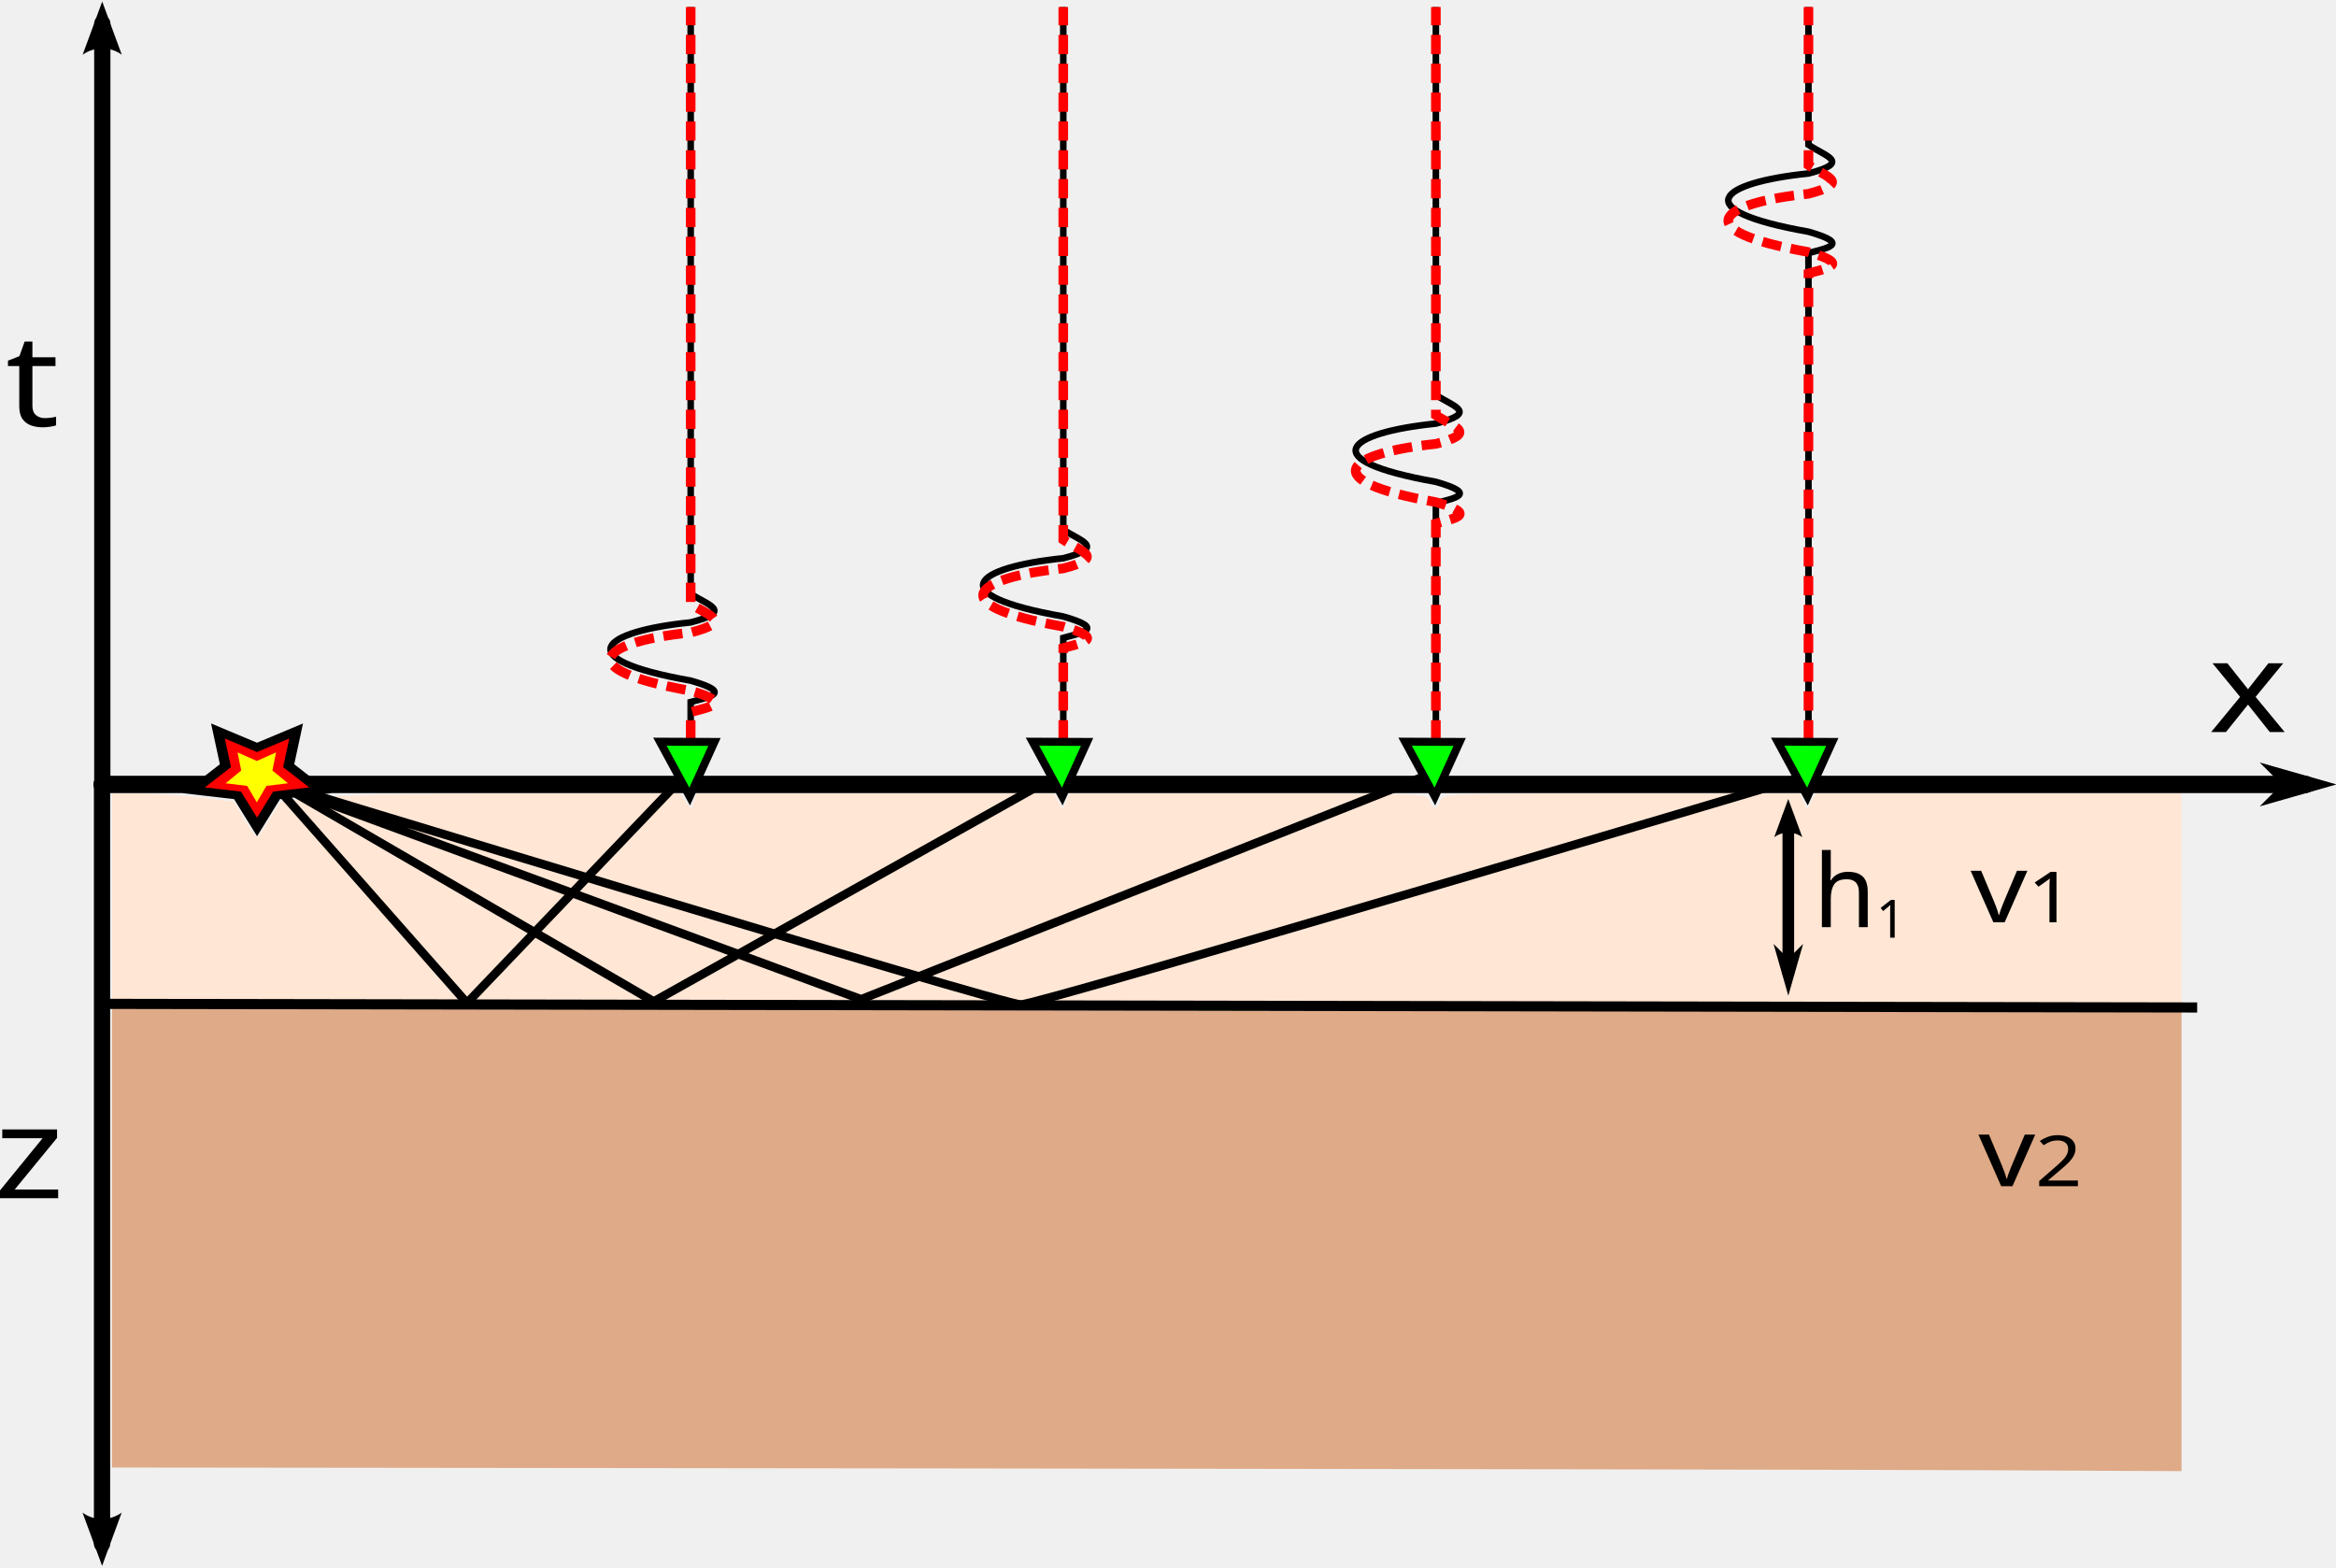
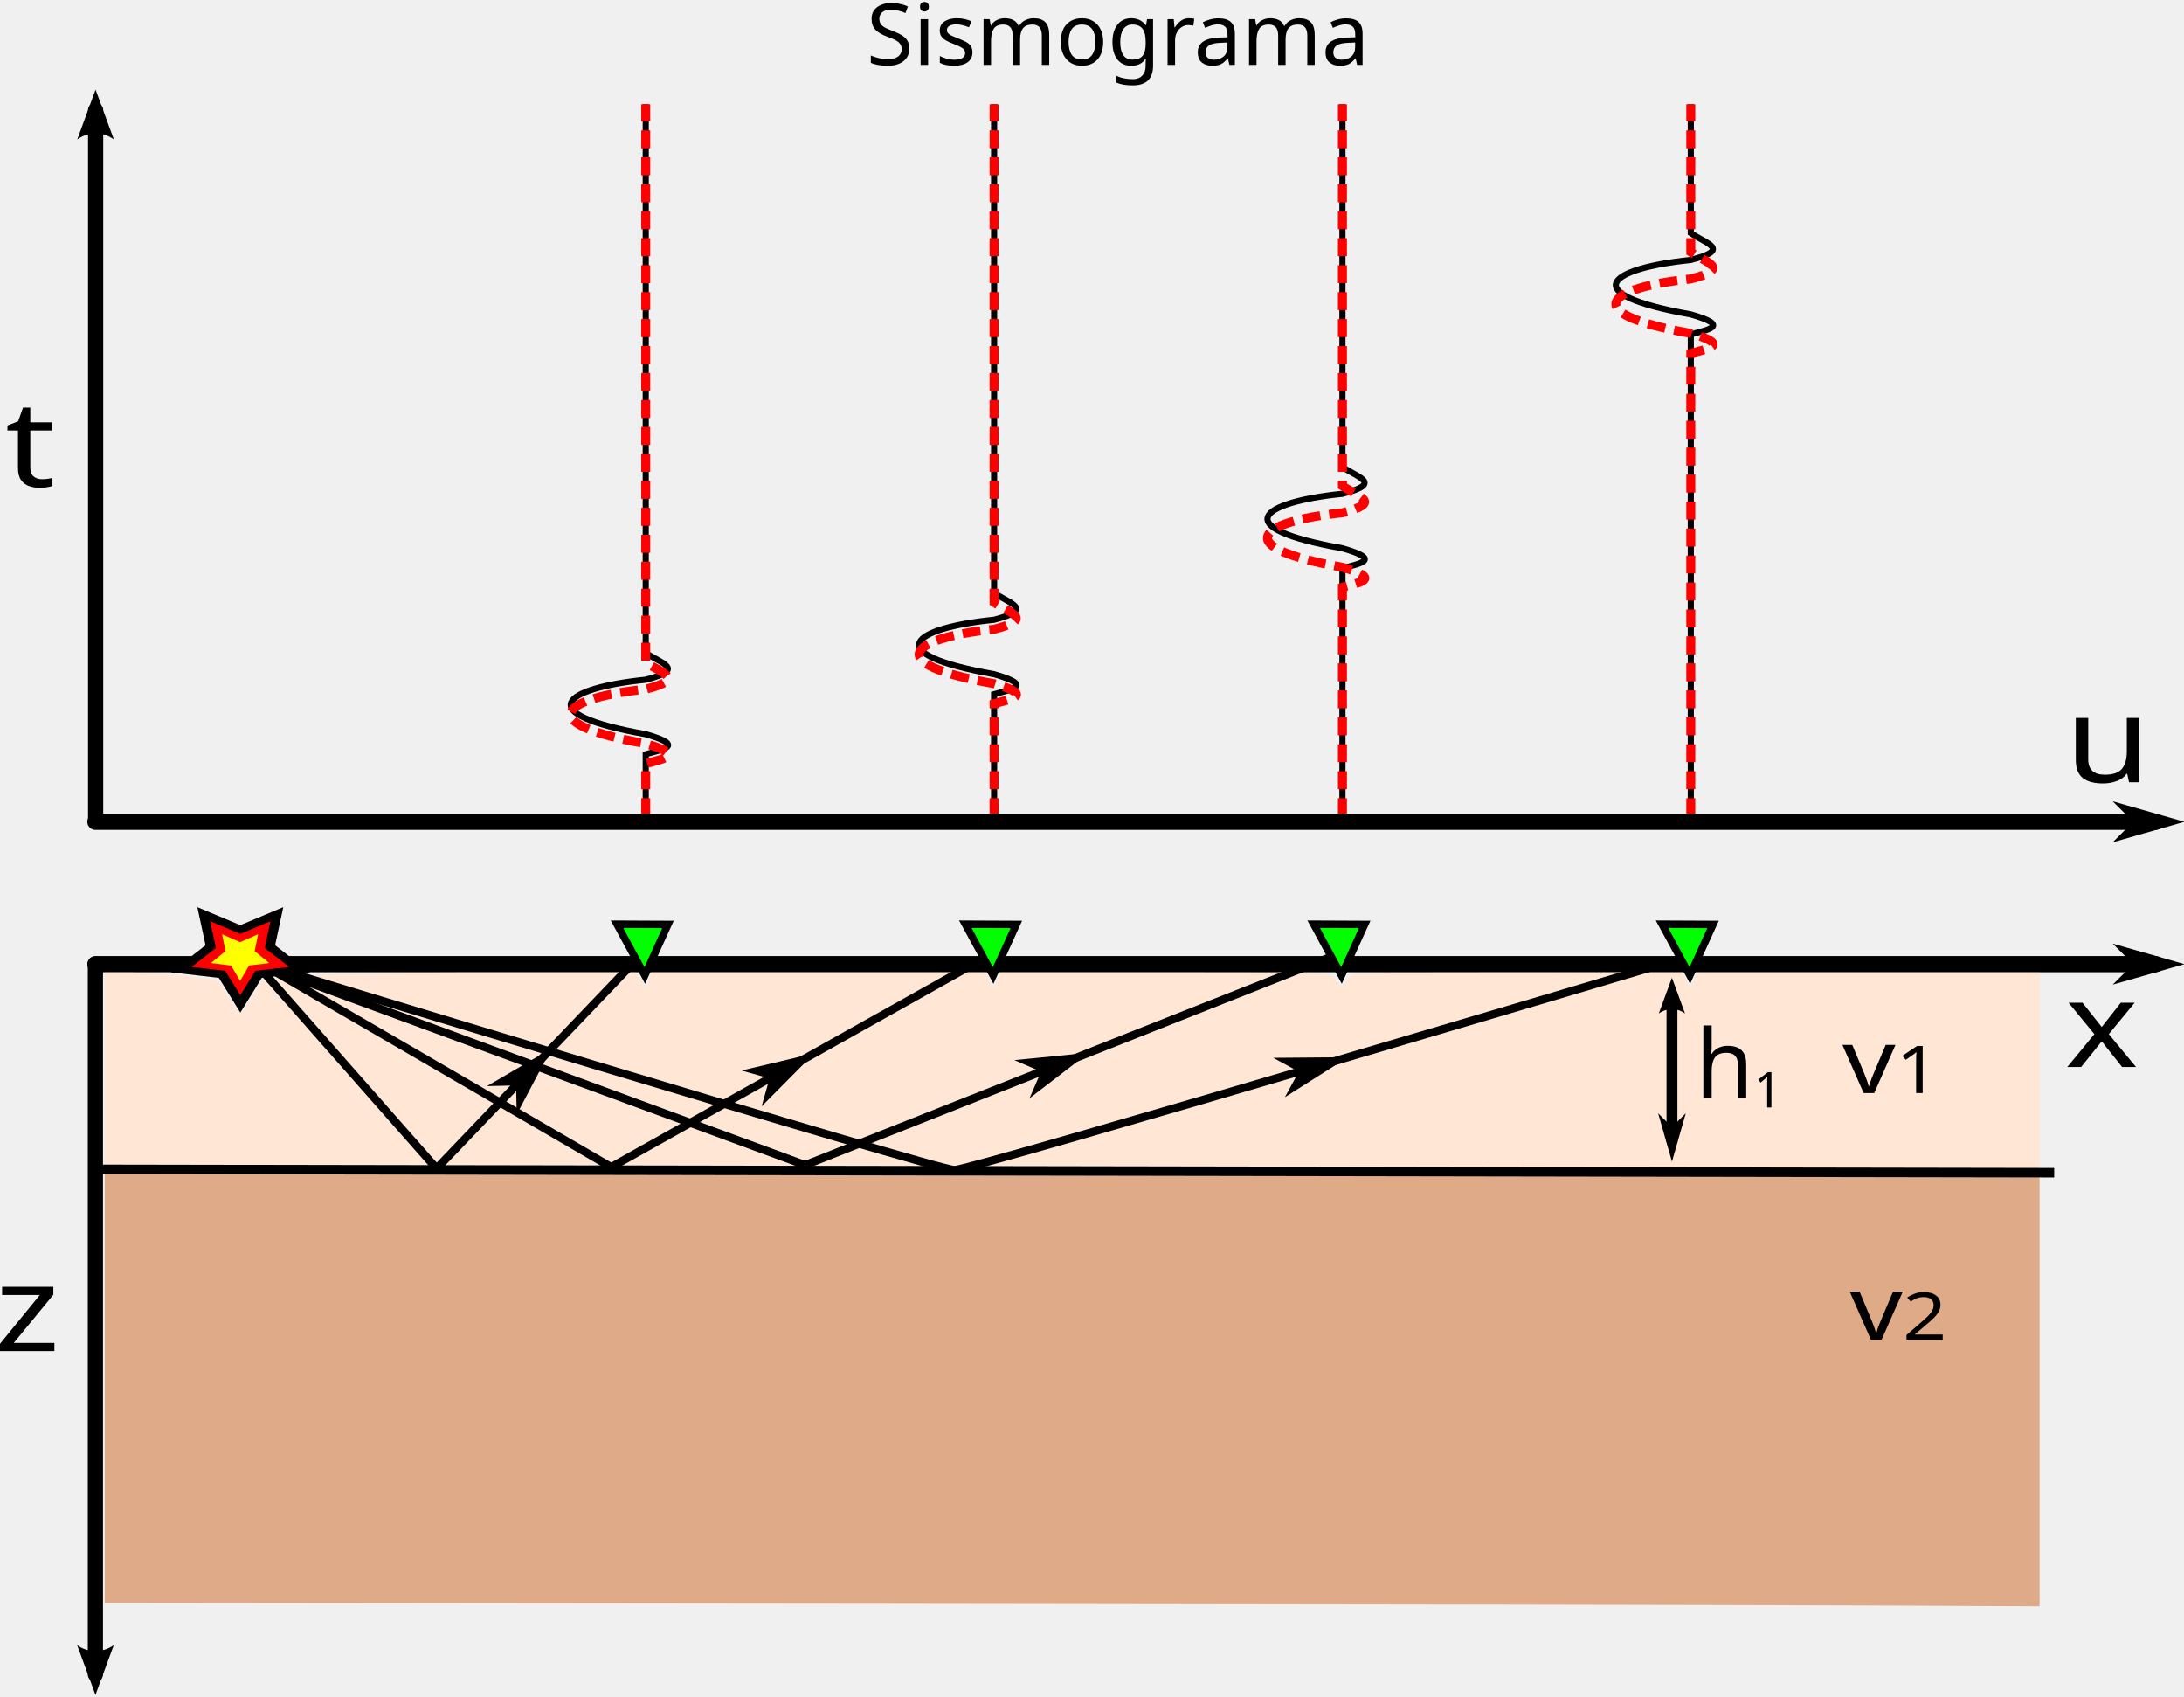
- <svg xmlns="http://www.w3.org/2000/svg" width="460.362" height="308.872" id="svg2" version="1.1">
+ <svg xmlns="http://www.w3.org/2000/svg" width="460.362" height="357.462" id="svg2" version="1.1">
  <defs id="defs4">
+     <marker orient="auto" refY="0" refX="0" id="Arrow1Mstart" style="overflow:visible">
+       <path id="path3875" d="M 0,0 5,-5 -12.5,0 5,5 0,0 z" style="fill-rule:evenodd;stroke:#000000;stroke-width:1pt;marker-start:none" transform="matrix(0.4,0,0,0.4,4,0)" />
+     </marker>
+     <marker orient="auto" refY="0" refX="0" id="Arrow1Mend" style="overflow:visible">
+       <path id="path3878" d="M 0,0 5,-5 -12.5,0 5,5 0,0 z" style="fill-rule:evenodd;stroke:#000000;stroke-width:1pt;marker-start:none" transform="matrix(-0.4,0,0,-0.4,-4,0)" />
+     </marker>
    <marker orient="auto" refY="0" refX="0" id="Arrow1Send" style="overflow:visible">
      <path id="path3776" d="M 0,0 5,-5 -12.5,0 5,5 0,0 z" style="fill-rule:evenodd;stroke:#000000;stroke-width:1pt;marker-start:none" transform="matrix(-0.2,0,0,-0.2,-1.2,0)" />
    </marker>
    <marker orient="auto" refY="0" refX="0" id="Arrow2Sstart" style="overflow:visible">
      <path id="path3791" style="font-size:12px;fill-rule:evenodd;stroke-width:0.625;stroke-linejoin:round" d="M 8.719,4.034 -2.207,0.016 8.719,-4.002 c -1.745,2.372 -1.735,5.617 -6e-7,8.035 z" transform="matrix(0.3,0,0,0.3,-0.69,0)" />
    </marker>
    <marker orient="auto" refY="0" refX="0" id="Arrow2Sstart-1" style="overflow:visible">
      <path id="path3791-2" style="font-size:12px;fill-rule:evenodd;stroke-width:0.625;stroke-linejoin:round" d="M 8.719,4.034 -2.207,0.016 8.719,-4.002 c -1.745,2.372 -1.735,5.617 -6e-7,8.035 z" transform="matrix(0.3,0,0,0.3,-0.69,0)" />
    </marker>
+     <marker orient="auto" refY="0" refX="0" id="Arrow1Send-9" style="overflow:visible">
+       <path id="path3776-3" d="M 0,0 5,-5 -12.5,0 5,5 0,0 z" style="fill-rule:evenodd;stroke:#000000;stroke-width:1pt;marker-start:none" transform="matrix(-0.2,0,0,-0.2,-1.2,0)" />
+     </marker>
  </defs>
-   <g id="layer1" transform="translate(-145.7143,-26.68184)">
-     <path style="fill:none;stroke:#000000;stroke-width:1.294;stroke-linecap:butt;stroke-linejoin:miter;stroke-miterlimit:4;stroke-opacity:1;stroke-dasharray:none" d="m 281.829,178.082 0,-13.059 c 3.31,-0.95 8.702,-1.741 0,-4.213 -24.345,-4.309 -17.507,-9.699 0,-11.476 8.619,-2.22 3.264,-3.4 0,-5.658 l 0,-115.605" id="path4136-7" />
-     <path style="fill:none;stroke:#000000;stroke-width:1.294;stroke-linecap:butt;stroke-linejoin:miter;stroke-miterlimit:4;stroke-opacity:1;stroke-dasharray:none" d="m 355.257,178.082 0,-25.697 c 3.31,-0.95 8.702,-1.741 0,-4.213 -24.345,-4.309 -17.507,-9.699 0,-11.476 8.619,-2.22 3.264,-3.4 0,-5.658 l 0,-102.967" id="path4136-7-0" />
-     <path style="fill:none;stroke:#000000;stroke-width:1.294;stroke-linecap:butt;stroke-linejoin:miter;stroke-miterlimit:4;stroke-opacity:1;stroke-dasharray:none" d="m 428.685,178.082 0,-52.236 c 3.31,-0.95 8.702,-1.741 0,-4.213 -24.345,-4.309 -17.507,-9.699 0,-11.476 8.619,-2.22 3.264,-3.4 0,-5.658 l 0,-76.428" id="path4136-7-0-6" />
-     <path style="fill:none;stroke:#000000;stroke-width:1.294;stroke-linecap:butt;stroke-linejoin:miter;stroke-miterlimit:4;stroke-opacity:1;stroke-dasharray:none" d="m 502.113,178.082 0,-101.522 c 3.31,-0.95 8.702,-1.741 0,-4.213 -24.345,-4.309 -17.507,-9.699 0,-11.476 8.619,-2.22 3.264,-3.4 0,-5.658 l 0,-27.142" id="path4136-7-0-6-3" />
+   <g id="layer1" transform="translate(-145.7143,21.9083)">
+     <path style="fill:none;stroke:#000000;stroke-width:1.294;stroke-linecap:butt;stroke-linejoin:miter;stroke-miterlimit:4;stroke-opacity:1;stroke-dasharray:none" d="m 281.829,150.082 0,-13.059 c 3.31,-0.95 8.702,-1.741 0,-4.213 -24.345,-4.309 -17.507,-9.699 0,-11.476 8.619,-2.22 3.264,-3.4 0,-5.658 l 0,-115.605" id="path4136-7" />
+     <path style="fill:none;stroke:#000000;stroke-width:1.294;stroke-linecap:butt;stroke-linejoin:miter;stroke-miterlimit:4;stroke-opacity:1;stroke-dasharray:none" d="m 355.257,150.082 0,-25.697 c 3.31,-0.95 8.702,-1.741 0,-4.213 -24.345,-4.309 -17.507,-9.699 0,-11.476 8.619,-2.22 3.264,-3.4 0,-5.658 l 0,-102.967" id="path4136-7-0" />
+     <path style="fill:none;stroke:#000000;stroke-width:1.294;stroke-linecap:butt;stroke-linejoin:miter;stroke-miterlimit:4;stroke-opacity:1;stroke-dasharray:none" d="m 428.685,150.082 0,-52.236 c 3.31,-0.95 8.702,-1.741 0,-4.213 -24.345,-4.309 -17.507,-9.699 0,-11.476 8.619,-2.22 3.264,-3.4 0,-5.658 l 0,-76.428" id="path4136-7-0-6" />
+     <path style="fill:none;stroke:#000000;stroke-width:1.294;stroke-linecap:butt;stroke-linejoin:miter;stroke-miterlimit:4;stroke-opacity:1;stroke-dasharray:none" d="m 502.113,150.082 0,-101.522 c 3.31,-0.95 8.702,-1.741 0,-4.213 -24.345,-4.309 -17.507,-9.699 0,-11.476 8.619,-2.22 3.264,-3.4 0,-5.658 l 0,-27.142" id="path4136-7-0-6-3" />
    <path style="fill:#ffffff;stroke:#000000;stroke-width:3.201;stroke-linecap:round;stroke-miterlimit:4;stroke-dasharray:none;marker-start:url(#Arrow2Sstart);marker-end:none" d="m 165.822,330.928 0,-149.665" id="path4662" />
    <path style="fill:#0000ff;stroke:#000000;stroke-width:3.406;stroke-linecap:round;stroke-miterlimit:4;stroke-dasharray:none;marker-start:none;marker-end:url(#Arrow1Send)" d="m 165.822,181.264 434.273,0" id="rect2985" />
-     <text xml:space="preserve" style="font-size:20.435px;font-style:normal;font-weight:normal;line-height:125%;letter-spacing:0px;word-spacing:0px;fill:#000000;fill-opacity:1;stroke:none;font-family:Sans" x="538.92" y="184.275" id="text4576" transform="scale(1.077989,0.9276533)">
-       <tspan id="tspan4578" x="538.92" y="184.275" style="font-size:27.246px;font-style:normal;font-variant:normal;font-weight:normal;font-stretch:normal;font-family:cmmi10;-inkscape-font-specification:cmmi10">x</tspan>
+     <text xml:space="preserve" style="font-size:20.435px;font-style:normal;font-weight:normal;line-height:125%;letter-spacing:0px;word-spacing:0px;fill:#000000;fill-opacity:1;stroke:none;font-family:Sans" x="538.92" y="218.77" id="text4576" transform="scale(1.077989,0.9276533)">
+       <tspan id="tspan4578" x="538.92" y="218.77" style="font-size:27.246px;font-style:normal;font-variant:normal;font-weight:normal;font-stretch:normal;font-family:cmmi10;-inkscape-font-specification:cmmi10">x</tspan>
    </text>
    <text xml:space="preserve" style="font-size:20.435px;font-style:normal;font-weight:normal;line-height:125%;letter-spacing:0px;word-spacing:0px;fill:#000000;fill-opacity:1;stroke:none;font-family:Sans" x="134.055" y="283.3" id="text4576-4" transform="scale(1.077989,0.9276533)">
      <tspan id="tspan4578-4" x="134.055" y="283.3" style="font-size:27.246px;font-style:normal;font-variant:normal;font-weight:normal;font-stretch:normal;font-family:cmmi10;-inkscape-font-specification:cmmi10">z</tspan>
    </text>
    <path style="opacity:0;fill:none;stroke:#000000;stroke-width:0;stroke-linecap:round;stroke-miterlimit:4;stroke-dasharray:none" d="m 487.804,241.006 c -56.244,-1.743 -104.479,-7.752 -228.825,-28.508 -17.95,-2.996 -33.443,-5.456 -34.428,-5.466 -2.082,-0.021 -6.573,-1.575 -26.609,-9.204 -12.405,-4.723 -15.627,-6.251 -21.27,-10.079 l -6.65,-4.512 3.312,-0.217 c 1.822,-0.12 6.7,0.147 10.84,0.592 l 7.528,0.81 1.245,2.28 c 0.685,1.254 1.759,2.968 2.388,3.81 l 1.143,1.53 2.322,-3.75 2.322,-3.75 5.563,-0.763 c 4.198,-0.575 50.758,-0.775 189.698,-0.811 l 184.135,-0.049 0.162,24.255 c 0.089,13.34 0.173,26.194 0.185,28.564 l 0.023,4.308 -13.722,0.396 c -28.305,0.816 -63.228,1.064 -79.365,0.564 z" id="path5039" />
    <path style="opacity:0;fill:#0000ff;stroke:#000000;stroke-width:0;stroke-linecap:round;stroke-miterlimit:4;stroke-dasharray:none" d="m 487.804,241.006 c -56.244,-1.743 -104.479,-7.752 -228.825,-28.508 -17.95,-2.996 -33.443,-5.456 -34.428,-5.466 -2.082,-0.021 -6.573,-1.575 -26.609,-9.204 -12.405,-4.723 -15.627,-6.251 -21.27,-10.079 l -6.65,-4.512 3.312,-0.217 c 1.822,-0.12 6.7,0.147 10.84,0.592 l 7.528,0.81 1.245,2.28 c 0.685,1.254 1.759,2.968 2.388,3.81 l 1.143,1.53 2.322,-3.75 2.322,-3.75 5.563,-0.763 c 4.198,-0.575 50.758,-0.775 189.698,-0.811 l 184.135,-0.049 0.162,24.255 c 0.089,13.34 0.173,26.194 0.185,28.564 l 0.023,4.308 -13.722,0.396 c -28.305,0.816 -63.228,1.064 -79.365,0.564 z" id="path5041" />
    <path style="opacity:0;fill:#0000ff;stroke:#000000;stroke-width:0;stroke-linecap:round;stroke-miterlimit:4;stroke-dasharray:none" d="m 487.804,241.006 c -56.244,-1.743 -104.479,-7.752 -228.825,-28.508 -17.95,-2.996 -33.443,-5.456 -34.428,-5.466 -2.082,-0.021 -6.573,-1.575 -26.609,-9.204 -12.405,-4.723 -15.627,-6.251 -21.27,-10.079 l -6.65,-4.512 3.312,-0.217 c 1.822,-0.12 6.7,0.147 10.84,0.592 l 7.528,0.81 1.245,2.28 c 0.685,1.254 1.759,2.968 2.388,3.81 l 1.143,1.53 2.322,-3.75 2.322,-3.75 5.563,-0.763 c 4.198,-0.575 50.758,-0.775 189.698,-0.811 l 184.135,-0.049 0.162,24.255 c 0.089,13.34 0.173,26.194 0.185,28.564 l 0.023,4.308 -13.722,0.396 c -28.305,0.816 -63.228,1.064 -79.365,0.564 z" id="path5043" />
    <path style="opacity:0;fill:#0000ff;stroke:#000000;stroke-width:0;stroke-linecap:round;stroke-miterlimit:4;stroke-dasharray:none" d="m 487.804,241.006 c -56.244,-1.743 -104.479,-7.752 -228.825,-28.508 -17.95,-2.996 -33.443,-5.456 -34.428,-5.466 -2.082,-0.021 -6.573,-1.575 -26.609,-9.204 -12.405,-4.723 -15.627,-6.251 -21.27,-10.079 l -6.65,-4.512 3.312,-0.217 c 1.822,-0.12 6.7,0.147 10.84,0.592 l 7.528,0.81 1.245,2.28 c 0.685,1.254 1.759,2.968 2.388,3.81 l 1.143,1.53 2.322,-3.75 2.322,-3.75 5.563,-0.763 c 4.198,-0.575 50.758,-0.775 189.698,-0.811 l 184.135,-0.049 0.162,24.255 c 0.089,13.34 0.173,26.194 0.185,28.564 l 0.023,4.308 -13.722,0.396 c -28.305,0.816 -63.228,1.064 -79.365,0.564 z" id="path5045" />
    <path style="opacity:0;fill:#0000ff;stroke:#000000;stroke-width:0;stroke-linecap:round;stroke-miterlimit:4;stroke-dasharray:none" d="m 487.804,241.006 c -56.244,-1.743 -104.479,-7.752 -228.825,-28.508 -17.95,-2.996 -33.443,-5.456 -34.428,-5.466 -2.082,-0.021 -6.573,-1.575 -26.609,-9.204 -12.405,-4.723 -15.627,-6.251 -21.27,-10.079 l -6.65,-4.512 3.312,-0.217 c 1.822,-0.12 6.7,0.147 10.84,0.592 l 7.528,0.81 1.245,2.28 c 0.685,1.254 1.759,2.968 2.388,3.81 l 1.143,1.53 2.322,-3.75 2.322,-3.75 5.563,-0.763 c 4.198,-0.575 50.758,-0.775 189.698,-0.811 l 184.135,-0.049 0.162,24.255 c 0.089,13.34 0.173,26.194 0.185,28.564 l 0.023,4.308 -13.722,0.396 c -28.305,0.816 -63.228,1.064 -79.365,0.564 z" id="path5047" />
    <path style="opacity:0;fill:#0000ff;stroke:#000000;stroke-width:0;stroke-linecap:round;stroke-miterlimit:4;stroke-dasharray:none" d="m 487.804,241.006 c -56.244,-1.743 -104.479,-7.752 -228.825,-28.508 -17.95,-2.996 -33.443,-5.456 -34.428,-5.466 -2.082,-0.021 -6.573,-1.575 -26.609,-9.204 -12.405,-4.723 -15.627,-6.251 -21.27,-10.079 l -6.65,-4.512 3.312,-0.217 c 1.822,-0.12 6.7,0.147 10.84,0.592 l 7.528,0.81 1.245,2.28 c 0.685,1.254 1.759,2.968 2.388,3.81 l 1.143,1.53 2.322,-3.75 2.322,-3.75 5.563,-0.763 c 4.198,-0.575 50.758,-0.775 189.698,-0.811 l 184.135,-0.049 0.162,24.255 c 0.089,13.34 0.173,26.194 0.185,28.564 l 0.023,4.308 -13.722,0.396 c -28.305,0.816 -63.228,1.064 -79.365,0.564 z" id="path5049" />
    <path style="opacity:0;fill:#0000ff;stroke:#000000;stroke-width:0;stroke-linecap:round;stroke-miterlimit:4;stroke-dasharray:none" d="m 487.804,241.006 c -56.244,-1.743 -104.479,-7.752 -228.825,-28.508 -17.95,-2.996 -33.443,-5.456 -34.428,-5.466 -2.082,-0.021 -6.573,-1.575 -26.609,-9.204 -12.405,-4.723 -15.627,-6.251 -21.27,-10.079 l -6.65,-4.512 3.312,-0.217 c 1.822,-0.12 6.7,0.147 10.84,0.592 l 7.528,0.81 1.245,2.28 c 0.685,1.254 1.759,2.968 2.388,3.81 l 1.143,1.53 2.322,-3.75 2.322,-3.75 5.563,-0.763 c 4.198,-0.575 50.758,-0.775 189.698,-0.811 l 184.135,-0.049 0.162,24.255 c 0.089,13.34 0.173,26.194 0.185,28.564 l 0.023,4.308 -13.722,0.396 c -28.305,0.816 -63.228,1.064 -79.365,0.564 z" id="path5051" />
    <path style="fill:#ffe6d5;fill-opacity:1;stroke:none" d="m 294.384,223.91 -126.607,-0.183 0,-20.355 0,-20.355 5.399,0 c 2.969,0 8.361,0.364 11.981,0.809 l 6.582,0.809 2.096,3.477 c 1.153,1.912 2.284,3.477 2.515,3.477 0.23,0 1.362,-1.565 2.515,-3.477 l 2.096,-3.477 6.582,-0.809 c 4.028,-0.495 19.313,-0.809 39.394,-0.809 l 32.812,0 1.131,1.607 1.131,1.607 0.468,-1.607 0.468,-1.607 35.249,0 35.249,0 0.852,1.592 0.852,1.592 0.711,-1.592 0.711,-1.592 35.2,0 c 34.573,0 35.208,0.025 35.653,1.429 0.581,1.829 1.562,1.829 2.143,0 0.445,-1.403 1.081,-1.429 35.653,-1.429 l 35.2,0 0.711,1.592 0.711,1.592 0.852,-1.592 0.852,-1.592 36.046,0 36.046,0 0,20.714 0,20.714 -77.321,-0.177 c -42.527,-0.097 -134.295,-0.259 -203.929,-0.359 z" id="path3243" />
    <path style="fill:#deaa87;fill-opacity:1;stroke:none" d="m 333.313,316.053 -165.536,-0.182 0,-45.473 0,-45.473 69.107,0.475 c 38.009,0.261 129.777,0.475 203.929,0.475 l 134.821,4.1e-4 0,45.357 0,45.357 -38.393,-0.177 c -21.116,-0.097 -112.884,-0.259 -203.929,-0.359 z" id="path3245" />
    <path style="fill:none;stroke:#000000;stroke-width:2;stroke-linecap:butt;stroke-linejoin:miter;stroke-miterlimit:4;stroke-opacity:1;stroke-dasharray:none" d="m 166.509,224.505 412.205,0.714" id="path3183" />
    <text xml:space="preserve" style="font-size:27.246px;font-style:normal;font-weight:normal;line-height:125%;letter-spacing:0px;word-spacing:0px;fill:#000000;fill-opacity:1;stroke:none;font-family:Sans" x="495.434" y="224.693" id="text3904-7" transform="scale(1.077989,0.9276533)">
      <tspan style="font-size:20.435px;font-style:normal;font-variant:normal;font-weight:normal;font-stretch:normal;fill:#000000;font-family:Sans;-inkscape-font-specification:Sans" id="tspan3906-7" x="495.434" y="224.693">v<tspan id="tspan4008-8" style="font-size:14.985px;fill:#000000">1</tspan>
      </tspan>
    </text>
    <text xml:space="preserve" style="font-size:27.246px;font-style:normal;font-weight:normal;line-height:125%;letter-spacing:0px;word-spacing:0px;fill:#000000;fill-opacity:1;stroke:none;font-family:Sans" x="496.865" y="280.748" id="text3904" transform="scale(1.077989,0.9276533)">
      <tspan style="font-size:20.435px;font-style:normal;font-variant:normal;font-weight:normal;font-stretch:normal;fill:#000000;font-family:Sans;-inkscape-font-specification:Sans" id="tspan3906" x="496.865" y="280.748">v<tspan id="tspan4008" style="font-size:14.985px;fill:#000000">2</tspan>
      </tspan>
    </text>
    <path style="fill:none;stroke:#000000;stroke-width:2.295;stroke-linecap:butt;stroke-linejoin:miter;stroke-miterlimit:4;stroke-opacity:1;stroke-dasharray:none;marker-start:url(#Arrow2Sstart);marker-end:url(#Arrow1Send)" d="m 498.143,187.239 -10e-6,31.552" id="path4027" />
    <text xml:space="preserve" style="font-size:30px;font-style:normal;font-weight:normal;line-height:125%;letter-spacing:0px;word-spacing:0px;fill:#000000;fill-opacity:1;stroke:none;font-family:Sans" x="503.058" y="209.388" id="text4383-9-98">
      <tspan id="tspan4385-9-8" x="503.058" y="209.388" style="font-size:20px">h<tspan style="font-size:10.4px;baseline-shift:sub" id="tspan4678">1</tspan>
      </tspan>
    </text>
-     <path style="fill:#ffffff;stroke:#000000;stroke-width:3.201;stroke-linecap:round;stroke-miterlimit:4;stroke-dasharray:none;marker-start:url(#Arrow2Sstart);marker-end:none" d="m 165.873,31.308 0,149.665" id="path4662-6" />
-     <text xml:space="preserve" style="font-size:20.435px;font-style:normal;font-weight:normal;line-height:125%;letter-spacing:0px;word-spacing:0px;fill:#000000;fill-opacity:1;stroke:none;font-family:Sans" x="136.19" y="119.272" id="text4576-4-1" transform="scale(1.077989,0.9276533)">
-       <tspan id="tspan4578-4-0" x="136.19" y="119.272" style="font-size:27.246px;font-style:normal;font-variant:normal;font-weight:normal;font-stretch:normal;font-family:cmmi10;-inkscape-font-specification:cmmi10">t</tspan>
+     <path style="fill:#ffffff;stroke:#000000;stroke-width:3.201;stroke-linecap:round;stroke-miterlimit:4;stroke-dasharray:none;marker-start:url(#Arrow2Sstart);marker-end:none" d="m 165.873,1.308 0,149.665" id="path4662-6" />
+     <text xml:space="preserve" style="font-size:20.435px;font-style:normal;font-weight:normal;line-height:125%;letter-spacing:0px;word-spacing:0px;fill:#000000;fill-opacity:1;stroke:none;font-family:Sans" x="136.19" y="86.933" id="text4576-4-1" transform="scale(1.077989,0.9276533)">
+       <tspan id="tspan4578-4-0" x="136.19" y="86.933" style="font-size:27.246px;font-style:normal;font-variant:normal;font-weight:normal;font-stretch:normal;font-family:cmmi10;-inkscape-font-specification:cmmi10">t</tspan>
    </text>
-     <path id="path4083" d="m 428.745,178.741 -113.324,44.871 -117.595,-43.254 c 0,0 145.403,44.29 149.074,44.29 3.671,0 156.701,-45.644 156.701,-45.644" style="fill:none;stroke:#000000;stroke-width:1.703;stroke-linecap:butt;stroke-linejoin:miter;stroke-miterlimit:4;stroke-opacity:1;stroke-dasharray:none" />
-     <path id="path4079" d="m 281.556,178.537 -43.812,45.805 -39.179,-44.451 75.983,44.153 79.744,-44.698" style="fill:none;stroke:#000000;stroke-width:1.703;stroke-linecap:butt;stroke-linejoin:miter;stroke-miterlimit:4;stroke-opacity:1;stroke-dasharray:none" />
+     <path style="fill:none;stroke:#000000;stroke-width:1.703;stroke-linecap:butt;stroke-linejoin:miter;stroke-miterlimit:4;stroke-opacity:1;stroke-dasharray:none;marker-mid:url(#Arrow1Mstart)" d="m 428.745,178.741 -56.662,22.436 -56.662,22.436" id="path3072" />
+     <path style="fill:none;stroke:#000000;stroke-width:1.703;stroke-linecap:butt;stroke-linejoin:miter;stroke-miterlimit:4;stroke-opacity:1;stroke-dasharray:none" d="M 315.422,223.612 197.827,180.358" id="path3070" />
+     <path style="fill:none;stroke:#000000;stroke-width:1.703;stroke-linecap:butt;stroke-linejoin:miter;stroke-miterlimit:4;stroke-opacity:1;stroke-dasharray:none" d="m 197.827,180.358 c 0,0 145.403,44.29 149.074,44.29" id="path3068" />
+     <path style="fill:none;stroke:#000000;stroke-width:1.703;stroke-linecap:butt;stroke-linejoin:miter;stroke-miterlimit:4;stroke-opacity:1;stroke-dasharray:none;marker-mid:url(#Arrow1Mend)" d="m 346.901,224.649 c 1.836,0 41.011,-11.411 79.727,-22.822 38.716,-11.411 76.974,-22.822 76.974,-22.822" id="path4083" />
+     <path style="fill:none;stroke:#000000;stroke-width:1.703;stroke-linecap:butt;stroke-linejoin:miter;stroke-miterlimit:4;stroke-opacity:1;stroke-dasharray:none;marker-mid:url(#Arrow1Mstart)" d="m 281.556,178.537 -21.906,22.902 -21.906,22.902" id="path3064" />
+     <path style="fill:none;stroke:#000000;stroke-width:1.703;stroke-linecap:butt;stroke-linejoin:miter;stroke-miterlimit:4;stroke-opacity:1;stroke-dasharray:none" d="M 237.744,224.342 198.565,179.891" id="path3062" />
+     <path style="fill:none;stroke:#000000;stroke-width:1.703;stroke-linecap:butt;stroke-linejoin:miter;stroke-miterlimit:4;stroke-opacity:1;stroke-dasharray:none" d="m 198.565,179.891 75.983,44.153" id="path3060" />
+     <path style="fill:none;stroke:#000000;stroke-width:1.703;stroke-linecap:butt;stroke-linejoin:miter;stroke-miterlimit:4;stroke-opacity:1;stroke-dasharray:none;marker-mid:url(#Arrow1Mend)" d="m 274.548,224.044 39.872,-22.349 39.872,-22.349" id="path4079" />
    <g id="g4085" transform="matrix(0.7342787,0,0,0.6318768,112.3245,47.61848)">
      <path transform="matrix(2.525104,0,0,2.338437,-125.3047,-247.1728)" d="m 94.954,201.814 -2.078,-4.211 -4.647,-0.675 3.362,-3.278 -0.794,-4.628 4.156,2.185 4.156,-2.185 -0.794,4.628 3.362,3.278 -4.647,0.675 z" id="path4601-4" style="fill:#ff0000;stroke:#000000;stroke-width:1.1;stroke-linecap:round;stroke-miterlimit:4;stroke-dasharray:none" />
      <path transform="matrix(1.244016,0,0,1.217089,-3.724937,-28.53344)" d="m 94.954,201.814 -2.078,-4.211 -4.647,-0.675 3.362,-3.278 -0.794,-4.628 4.156,2.185 4.156,-2.185 -0.794,4.628 3.362,3.278 -4.647,0.675 z" id="path4601" style="fill:#ffff00;stroke:#000000;stroke-width:0;stroke-linecap:round;stroke-miterlimit:4;stroke-dasharray:none" />
    </g>
-     <path style="fill:none;stroke:#ff0000;stroke-width:1.894;stroke-linecap:butt;stroke-linejoin:miter;stroke-miterlimit:4;stroke-opacity:1;stroke-dasharray:3.788,1.894;stroke-dashoffset:0" d="m 281.829,178.082 0,-11.059 c 3.31,-0.95 8.702,-1.741 0,-4.213 -24.345,-4.309 -17.507,-9.699 0,-11.476 8.619,-2.22 3.264,-3.4 0,-5.658 l 0,-117.605" id="path4136-7-2" />
-     <path style="fill:none;stroke:#ff0000;stroke-width:1.894;stroke-linecap:butt;stroke-linejoin:miter;stroke-miterlimit:4;stroke-opacity:1;stroke-dasharray:3.788,1.894;stroke-dashoffset:0" d="m 355.257,178.082 0,-23.697 c 3.31,-0.95 8.702,-1.741 0,-4.213 -24.345,-4.309 -17.507,-9.699 0,-11.476 8.619,-2.22 3.264,-3.4 0,-5.658 l 0,-104.967" id="path4136-7-0-7" />
-     <path style="fill:none;stroke:#ff0000;stroke-width:1.894;stroke-linecap:butt;stroke-linejoin:miter;stroke-miterlimit:4;stroke-opacity:1;stroke-dasharray:3.788,1.894;stroke-dashoffset:0" d="m 428.685,178.082 0,-48.236 c 3.31,-0.95 8.702,-1.741 0,-4.213 -24.345,-4.309 -17.507,-9.699 0,-11.476 8.619,-2.22 3.264,-3.4 0,-5.658 l 0,-80.428" id="path4136-7-0-6-8" />
-     <path style="fill:none;stroke:#ff0000;stroke-width:1.894;stroke-linecap:butt;stroke-linejoin:miter;stroke-miterlimit:4;stroke-opacity:1;stroke-dasharray:3.788,1.894;stroke-dashoffset:0" d="m 502.113,178.082 0,-97.522 c 3.31,-0.95 8.702,-1.741 0,-4.213 -24.345,-4.309 -17.507,-9.699 0,-11.476 8.619,-2.22 3.264,-3.4 0,-5.658 l 0,-31.142" id="path4136-7-0-6-3-6" />
+     <path style="fill:none;stroke:#ff0000;stroke-width:1.894;stroke-linecap:butt;stroke-linejoin:miter;stroke-miterlimit:4;stroke-opacity:1;stroke-dasharray:3.788, 1.894;stroke-dashoffset:0" d="m 281.829,150.082 0,-11.059 c 3.31,-0.95 8.702,-1.741 0,-4.213 -24.345,-4.309 -17.507,-9.699 0,-11.476 8.619,-2.22 3.264,-3.4 0,-5.658 l 0,-117.605" id="path4136-7-2" />
+     <path style="fill:none;stroke:#ff0000;stroke-width:1.894;stroke-linecap:butt;stroke-linejoin:miter;stroke-miterlimit:4;stroke-opacity:1;stroke-dasharray:3.788, 1.894;stroke-dashoffset:0" d="m 355.257,150.082 0,-23.697 c 3.31,-0.95 8.702,-1.741 0,-4.213 -24.345,-4.309 -17.507,-9.699 0,-11.476 8.619,-2.22 3.264,-3.4 0,-5.658 l 0,-104.967" id="path4136-7-0-7" />
+     <path style="fill:none;stroke:#ff0000;stroke-width:1.894;stroke-linecap:butt;stroke-linejoin:miter;stroke-miterlimit:4;stroke-opacity:1;stroke-dasharray:3.788, 1.894;stroke-dashoffset:0" d="m 428.685,150.082 0,-48.236 c 3.31,-0.95 8.702,-1.741 0,-4.213 -24.345,-4.309 -17.507,-9.699 0,-11.476 8.619,-2.22 3.264,-3.4 0,-5.658 l 0,-80.428" id="path4136-7-0-6-8" />
+     <path style="fill:none;stroke:#ff0000;stroke-width:1.894;stroke-linecap:butt;stroke-linejoin:miter;stroke-miterlimit:4;stroke-opacity:1;stroke-dasharray:3.788, 1.894;stroke-dashoffset:0" d="m 502.113,150.082 0,-97.522 c 3.31,-0.95 8.702,-1.741 0,-4.213 -24.345,-4.309 -17.507,-9.699 0,-11.476 8.619,-2.22 3.264,-3.4 0,-5.658 l 0,-31.142" id="path4136-7-0-6-3-6" />
    <path style="fill:#00ff00;stroke:#000000;stroke-width:1.566;stroke-linecap:butt;stroke-linejoin:miter;stroke-miterlimit:4;stroke-opacity:1;stroke-dasharray:none" d="m 275.762,172.839 5.869,10.814 4.89,-10.765 z" id="path3014" />
    <path style="fill:#00ff00;stroke:#000000;stroke-width:1.566;stroke-linecap:butt;stroke-linejoin:miter;stroke-miterlimit:4;stroke-opacity:1;stroke-dasharray:none" d="m 349.19,172.839 5.869,10.814 4.89,-10.765 z" id="path3014-2" />
    <path style="fill:#00ff00;stroke:#000000;stroke-width:1.566;stroke-linecap:butt;stroke-linejoin:miter;stroke-miterlimit:4;stroke-opacity:1;stroke-dasharray:none" d="m 422.618,172.839 5.869,10.814 4.89,-10.765 z" id="path3014-2-9" />
    <path style="fill:#00ff00;stroke:#000000;stroke-width:1.566;stroke-linecap:butt;stroke-linejoin:miter;stroke-miterlimit:4;stroke-opacity:1;stroke-dasharray:none" d="m 496.046,172.839 5.869,10.814 4.89,-10.765 z" id="path3014-2-9-0" />
+     <path style="fill:#0000ff;stroke:#000000;stroke-width:3.406;stroke-linecap:round;stroke-miterlimit:4;stroke-dasharray:none;marker-start:none;marker-end:url(#Arrow1Send)" d="m 165.822,151.264 434.273,0" id="rect2985-7" />
+     <text xml:space="preserve" style="font-size:20.435px;font-style:normal;font-weight:normal;line-height:125%;letter-spacing:0px;word-spacing:0px;fill:#000000;fill-opacity:1;stroke:none;font-family:Sans" x="538.92" y="154.091" id="text4576-9" transform="scale(1.077989,0.9276533)">
+       <tspan id="tspan4578-0" x="538.92" y="154.091" style="font-size:27.246px;font-style:normal;font-variant:normal;font-weight:normal;font-stretch:normal;font-family:cmmi10;-inkscape-font-specification:cmmi10">u</tspan>
+     </text>
+     <text xml:space="preserve" style="font-size:40px;font-style:normal;font-weight:normal;line-height:125%;letter-spacing:0px;word-spacing:0px;fill:#000000;fill-opacity:1;stroke:none;font-family:Sans" x="328.354" y="-8.233" id="text3163">
+       <tspan id="tspan3165" x="328.354" y="-8.233" style="font-size:18px">Sismograma</tspan>
+     </text>
  </g>
</svg>
